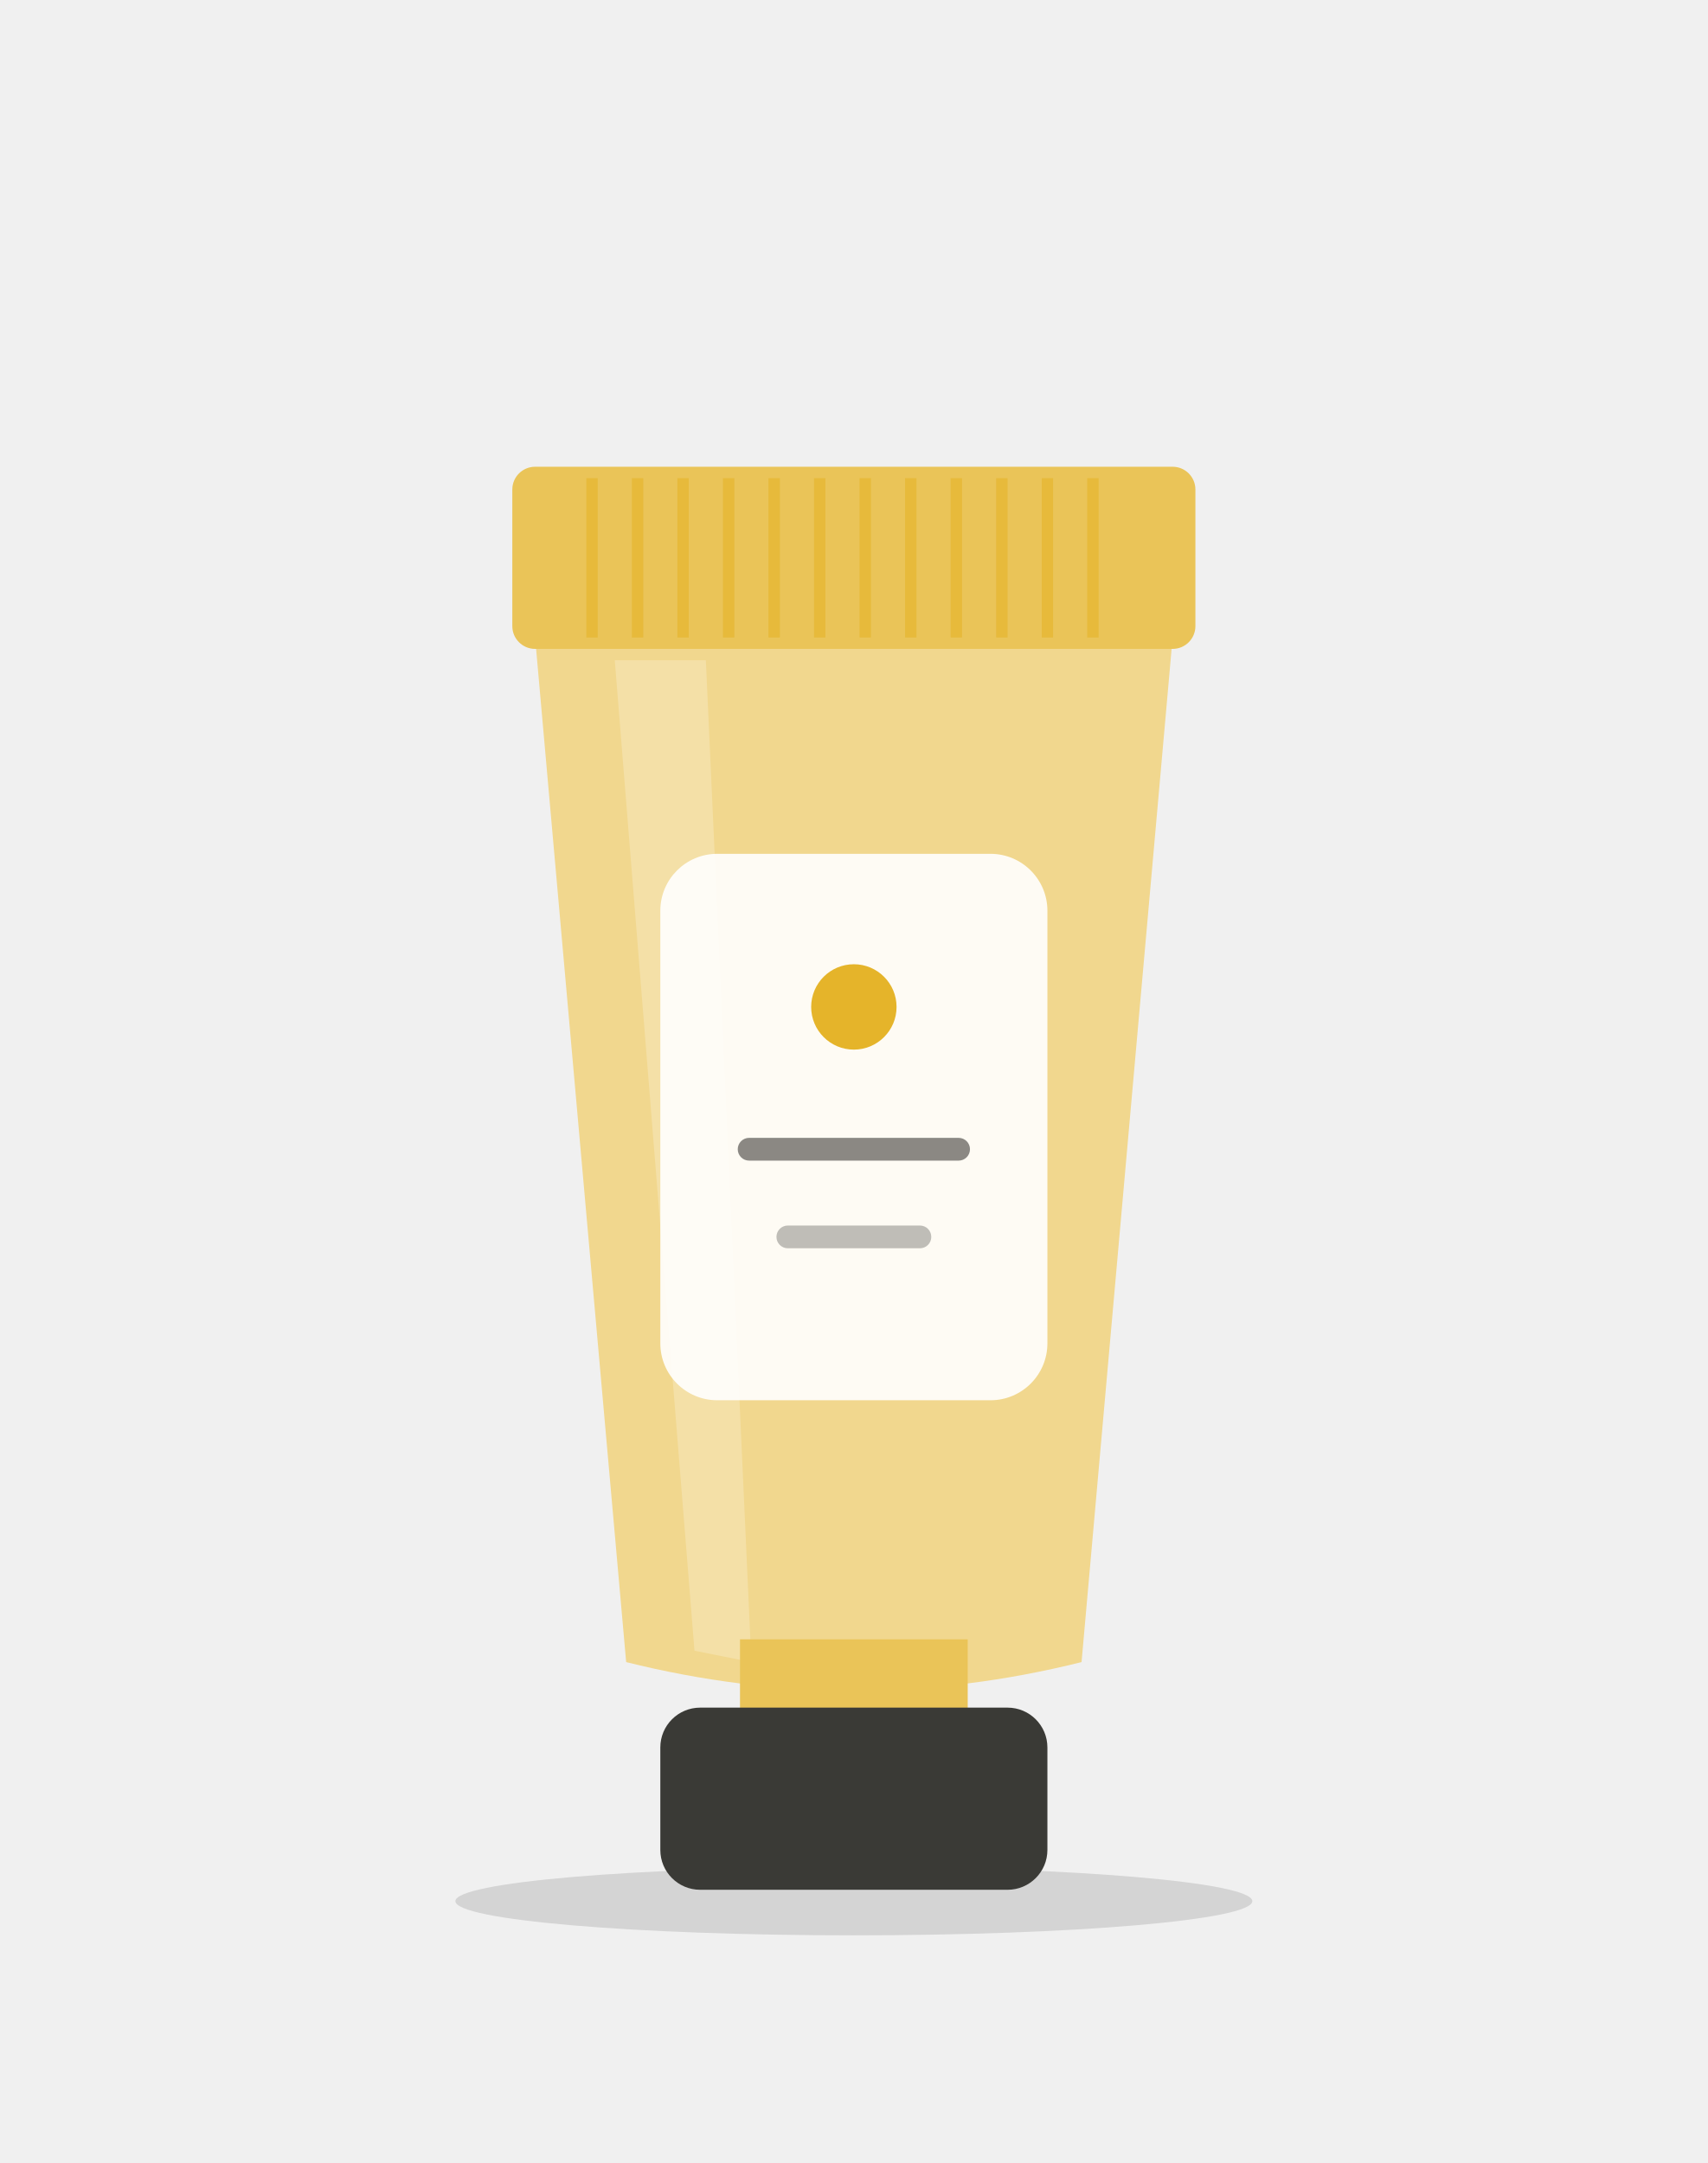
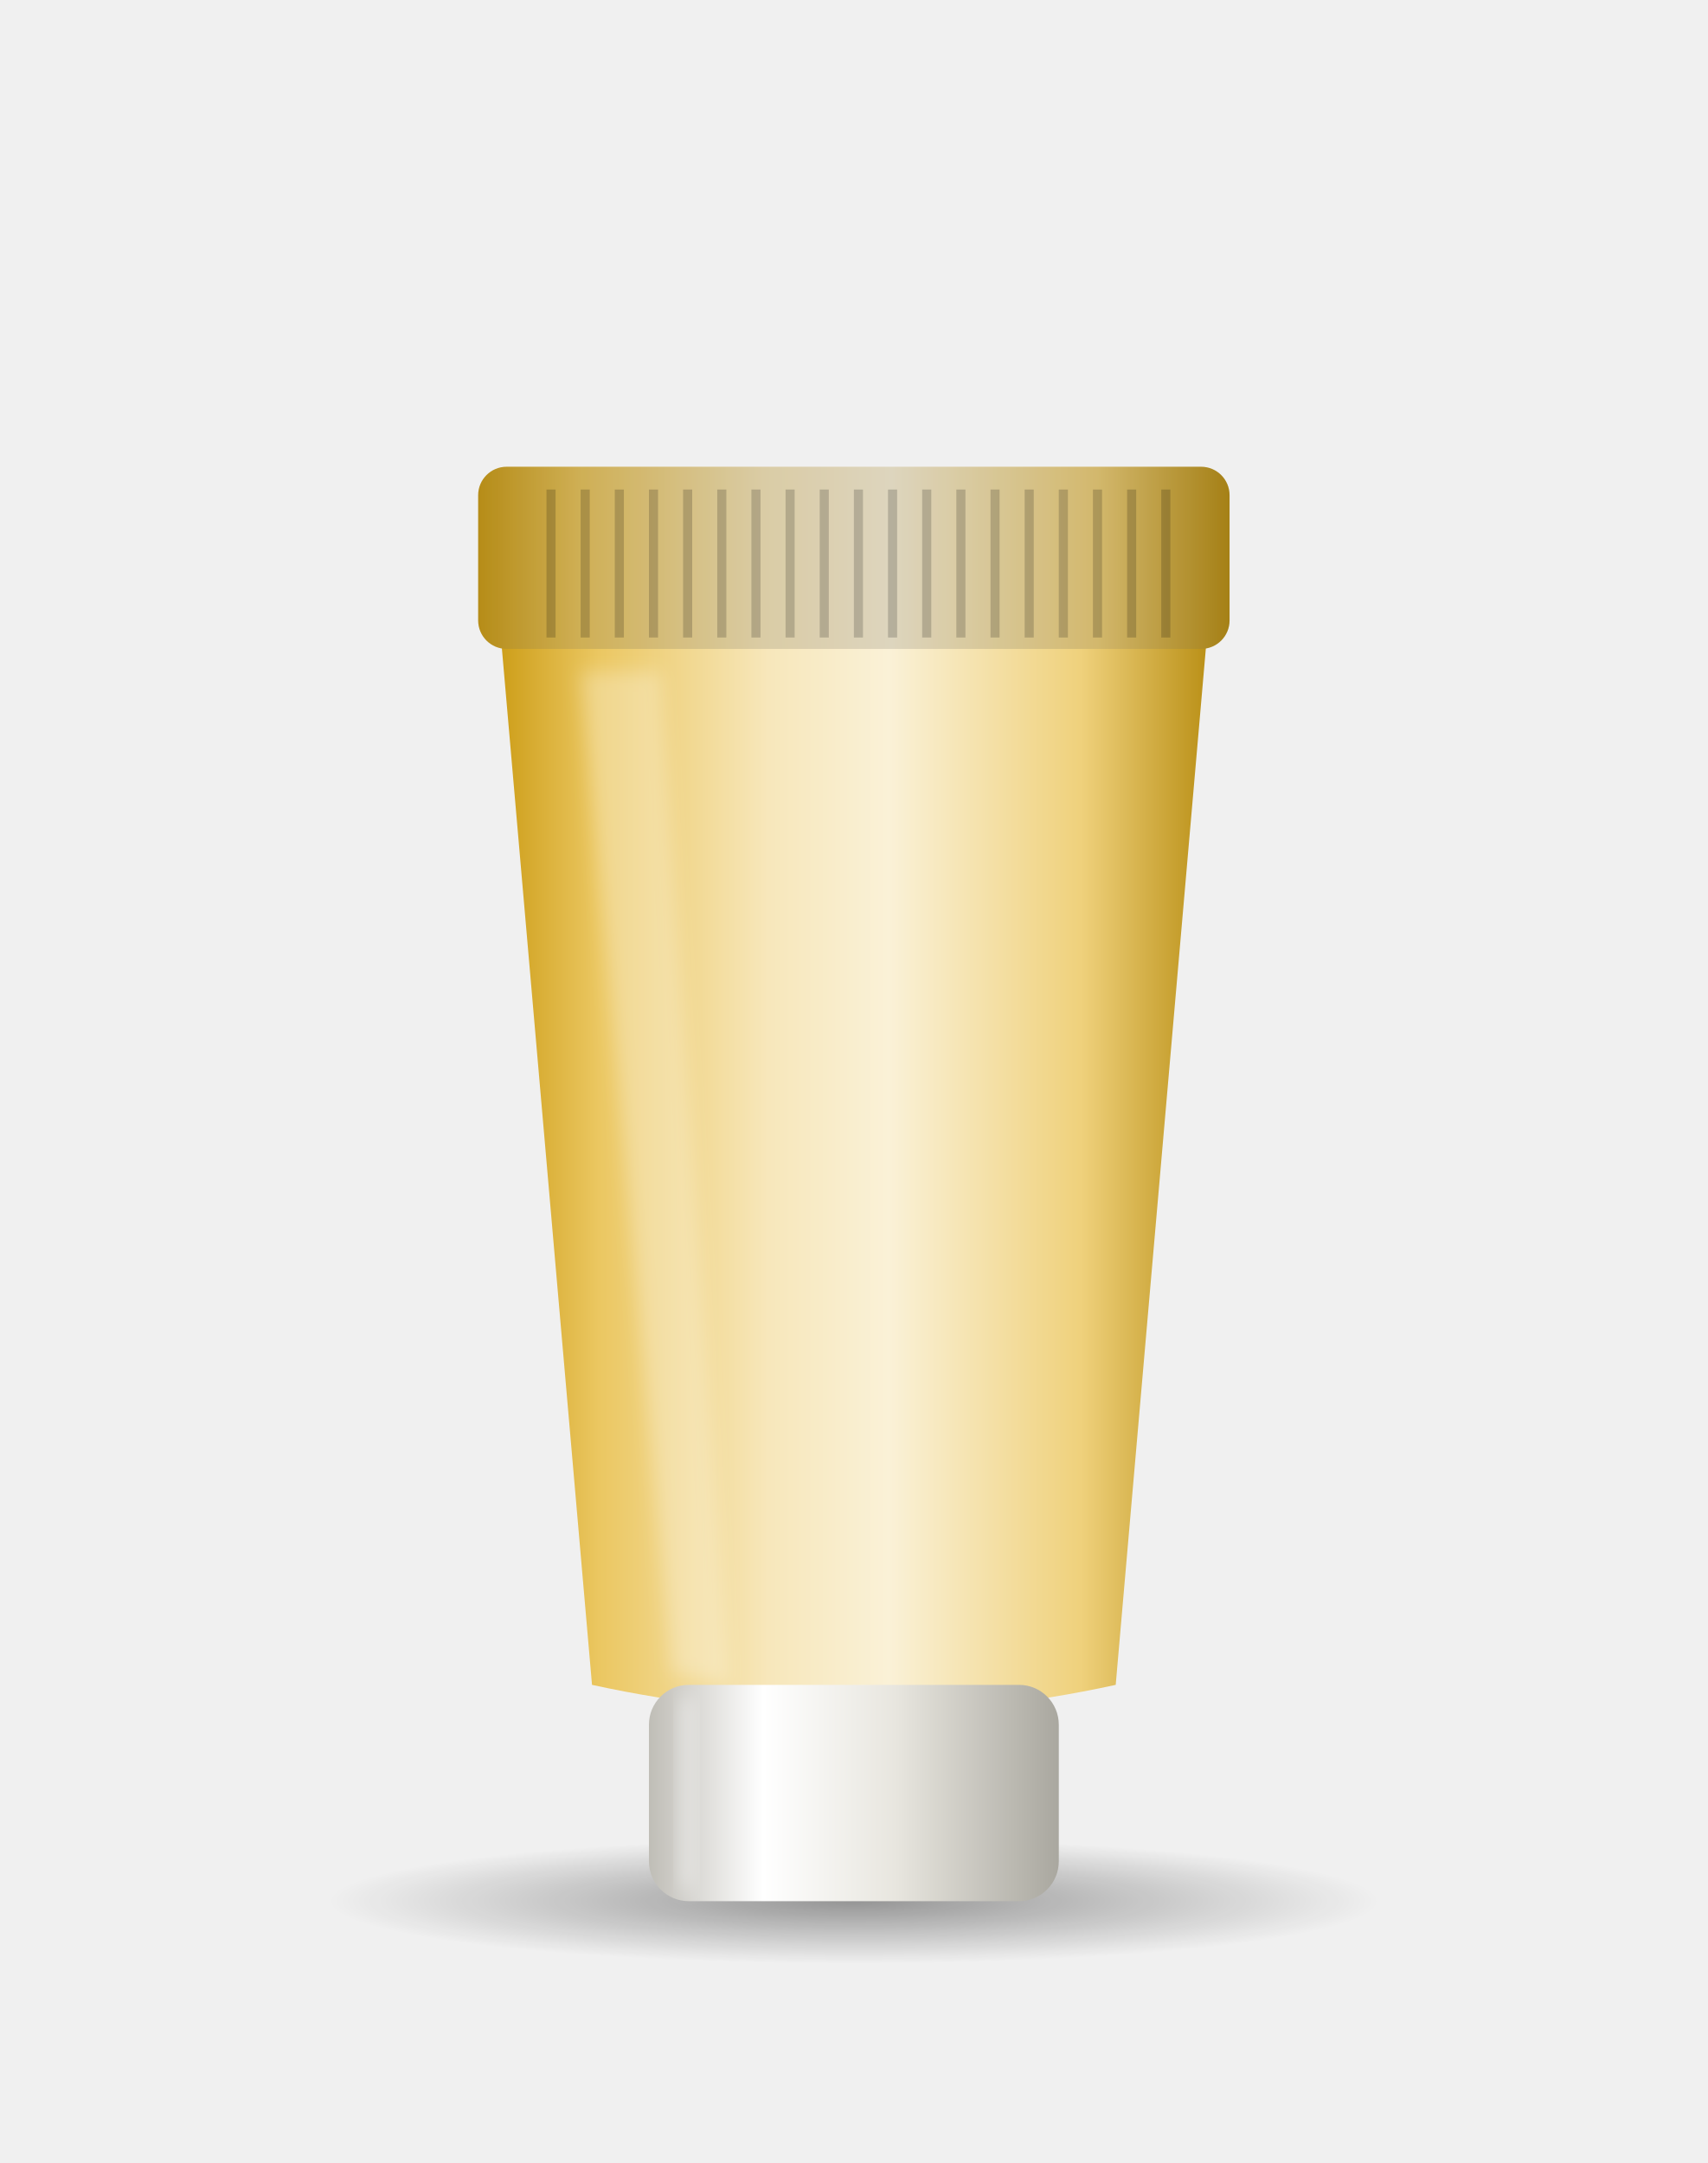
<svg xmlns="http://www.w3.org/2000/svg" viewBox="0 0 300 380" role="img" aria-label="Illustration">
-   <ellipse cx="150" cy="334" rx="70" ry="6" fill="#000" opacity=".12" />
-   <path d="M110 292 Q150 302 190 292 L206 112 L94 112 Z" fill="#f1d78e" />
-   <path d="M122 290 L108 116 L124 116 L132 292 Z" fill="#fff" opacity=".22" />
-   <rect x="90" y="82" width="120" height="32" rx="4" fill="#eac458" />
-   <line x1="104" y1="84" x2="104" y2="112" stroke="#e3af1d" stroke-width="2" opacity=".5" />
-   <line x1="112" y1="84" x2="112" y2="112" stroke="#e3af1d" stroke-width="2" opacity=".5" />
-   <line x1="120" y1="84" x2="120" y2="112" stroke="#e3af1d" stroke-width="2" opacity=".5" />
-   <line x1="128" y1="84" x2="128" y2="112" stroke="#e3af1d" stroke-width="2" opacity=".5" />
-   <line x1="136" y1="84" x2="136" y2="112" stroke="#e3af1d" stroke-width="2" opacity=".5" />
-   <line x1="144" y1="84" x2="144" y2="112" stroke="#e3af1d" stroke-width="2" opacity=".5" />
-   <line x1="152" y1="84" x2="152" y2="112" stroke="#e3af1d" stroke-width="2" opacity=".5" />
-   <line x1="160" y1="84" x2="160" y2="112" stroke="#e3af1d" stroke-width="2" opacity=".5" />
-   <line x1="168" y1="84" x2="168" y2="112" stroke="#e3af1d" stroke-width="2" opacity=".5" />
-   <line x1="176" y1="84" x2="176" y2="112" stroke="#e3af1d" stroke-width="2" opacity=".5" />
-   <line x1="184" y1="84" x2="184" y2="112" stroke="#e3af1d" stroke-width="2" opacity=".5" />
-   <line x1="192" y1="84" x2="192" y2="112" stroke="#e3af1d" stroke-width="2" opacity=".5" />
-   <rect x="130" y="288" width="40" height="14" fill="#eac458" />
-   <rect x="116" y="300" width="68" height="32" rx="7" fill="#3a3a36" />
-   <rect x="116" y="150" width="68" height="96" rx="10" fill="#fff" opacity=".9" />
-   <circle cx="150.0" cy="176.9" r="7.5" fill="#e5b42a" />
-   <rect x="129.6" y="199.9" width="40.8" height="4" rx="2" fill="#2b2a27" opacity=".55" />
-   <rect x="136.4" y="215.3" width="27.2" height="4" rx="2" fill="#2b2a27" opacity=".3" />
+   <defs>
+     <linearGradient id="gl" x1="0" x2="1">
+       <stop offset="0" stop-color="#cd9e19" />
+       <stop offset=".14" stop-color="#ebc761" />
+       <stop offset=".38" stop-color="#f7e7bb" />
+       <stop offset=".55" stop-color="#faf1d7" />
+       <stop offset=".82" stop-color="#efd17c" />
+       <stop offset="1" stop-color="#ba9017" />
+     </linearGradient>
+     <linearGradient id="lq" x1="0" x2="1">
+       <stop offset="0" stop-color="#a88215" />
+       <stop offset=".4" stop-color="#eac458" />
+       <stop offset="1" stop-color="#967413" />
+     </linearGradient>
+     <linearGradient id="cp" x1="0" x2="1">
+       <stop offset="0" stop-color="#bfbdb6" />
+       <stop offset=".28" stop-color="#ffffff" />
+       <stop offset=".6" stop-color="#e8e6df" />
+       <stop offset="1" stop-color="#a9a79f" />
+     </linearGradient>
+     <linearGradient id="mt" x1="0" x2="1">
+       <stop offset="0" stop-color="#8a8c8e" />
+       <stop offset=".25" stop-color="#f4f5f6" />
+       <stop offset=".5" stop-color="#b9bbbd" />
+       <stop offset=".78" stop-color="#eceeef" />
+       <stop offset="1" stop-color="#7d7f82" />
+     </linearGradient>
+     <radialGradient id="sh" cx=".5" cy=".5" r=".5">
+       <stop offset="0" stop-color="#000" stop-opacity=".38" />
+       <stop offset="1" stop-color="#000" stop-opacity="0" />
+     </radialGradient>
+     <filter id="bl" x="-20%" y="-20%" width="140%" height="140%">
+       <feGaussianBlur stdDeviation="1.6" />
+     </filter>
+   </defs>
+   <ellipse cx="150" cy="334" rx="92" ry="11" fill="url(#sh)" />
+   <path d="M104 296 Q150 306 196 296 L212 112 L88 112 Z" fill="url(#gl)" />
+   <path d="M118 294 L102 118 L116 118 L128 296 Z" fill="#fff" opacity=".28" filter="url(#bl)" />
+   <rect x="84" y="82" width="132" height="32" rx="5" fill="url(#gl)" />
+   <rect x="84" y="82" width="132" height="32" rx="5" fill="#000" opacity=".12" />
+   <rect x="96" y="86" width="1.6" height="26" fill="#000" opacity=".18" />
+   <rect x="102" y="86" width="1.6" height="26" fill="#000" opacity=".18" />
+   <rect x="108" y="86" width="1.6" height="26" fill="#000" opacity=".18" />
+   <rect x="114" y="86" width="1.6" height="26" fill="#000" opacity=".18" />
+   <rect x="120" y="86" width="1.6" height="26" fill="#000" opacity=".18" />
+   <rect x="126" y="86" width="1.6" height="26" fill="#000" opacity=".18" />
+   <rect x="132" y="86" width="1.6" height="26" fill="#000" opacity=".18" />
+   <rect x="138" y="86" width="1.6" height="26" fill="#000" opacity=".18" />
+   <rect x="144" y="86" width="1.6" height="26" fill="#000" opacity=".18" />
+   <rect x="150" y="86" width="1.6" height="26" fill="#000" opacity=".18" />
+   <rect x="156" y="86" width="1.6" height="26" fill="#000" opacity=".18" />
+   <rect x="162" y="86" width="1.6" height="26" fill="#000" opacity=".18" />
+   <rect x="168" y="86" width="1.6" height="26" fill="#000" opacity=".18" />
+   <rect x="174" y="86" width="1.6" height="26" fill="#000" opacity=".18" />
+   <rect x="180" y="86" width="1.6" height="26" fill="#000" opacity=".18" />
+   <rect x="186" y="86" width="1.6" height="26" fill="#000" opacity=".18" />
+   <rect x="192" y="86" width="1.6" height="26" fill="#000" opacity=".18" />
+   <rect x="198" y="86" width="1.6" height="26" fill="#000" opacity=".18" />
+   <rect x="204" y="86" width="1.6" height="26" fill="#000" opacity=".18" />
+   <rect x="114" y="296" width="72" height="38" rx="7" fill="url(#cp)" />
+   <rect x="119" y="298" width="3.2" height="34" rx="1.6" fill="#fff" opacity=".35" filter="url(#bl)" />
</svg>
